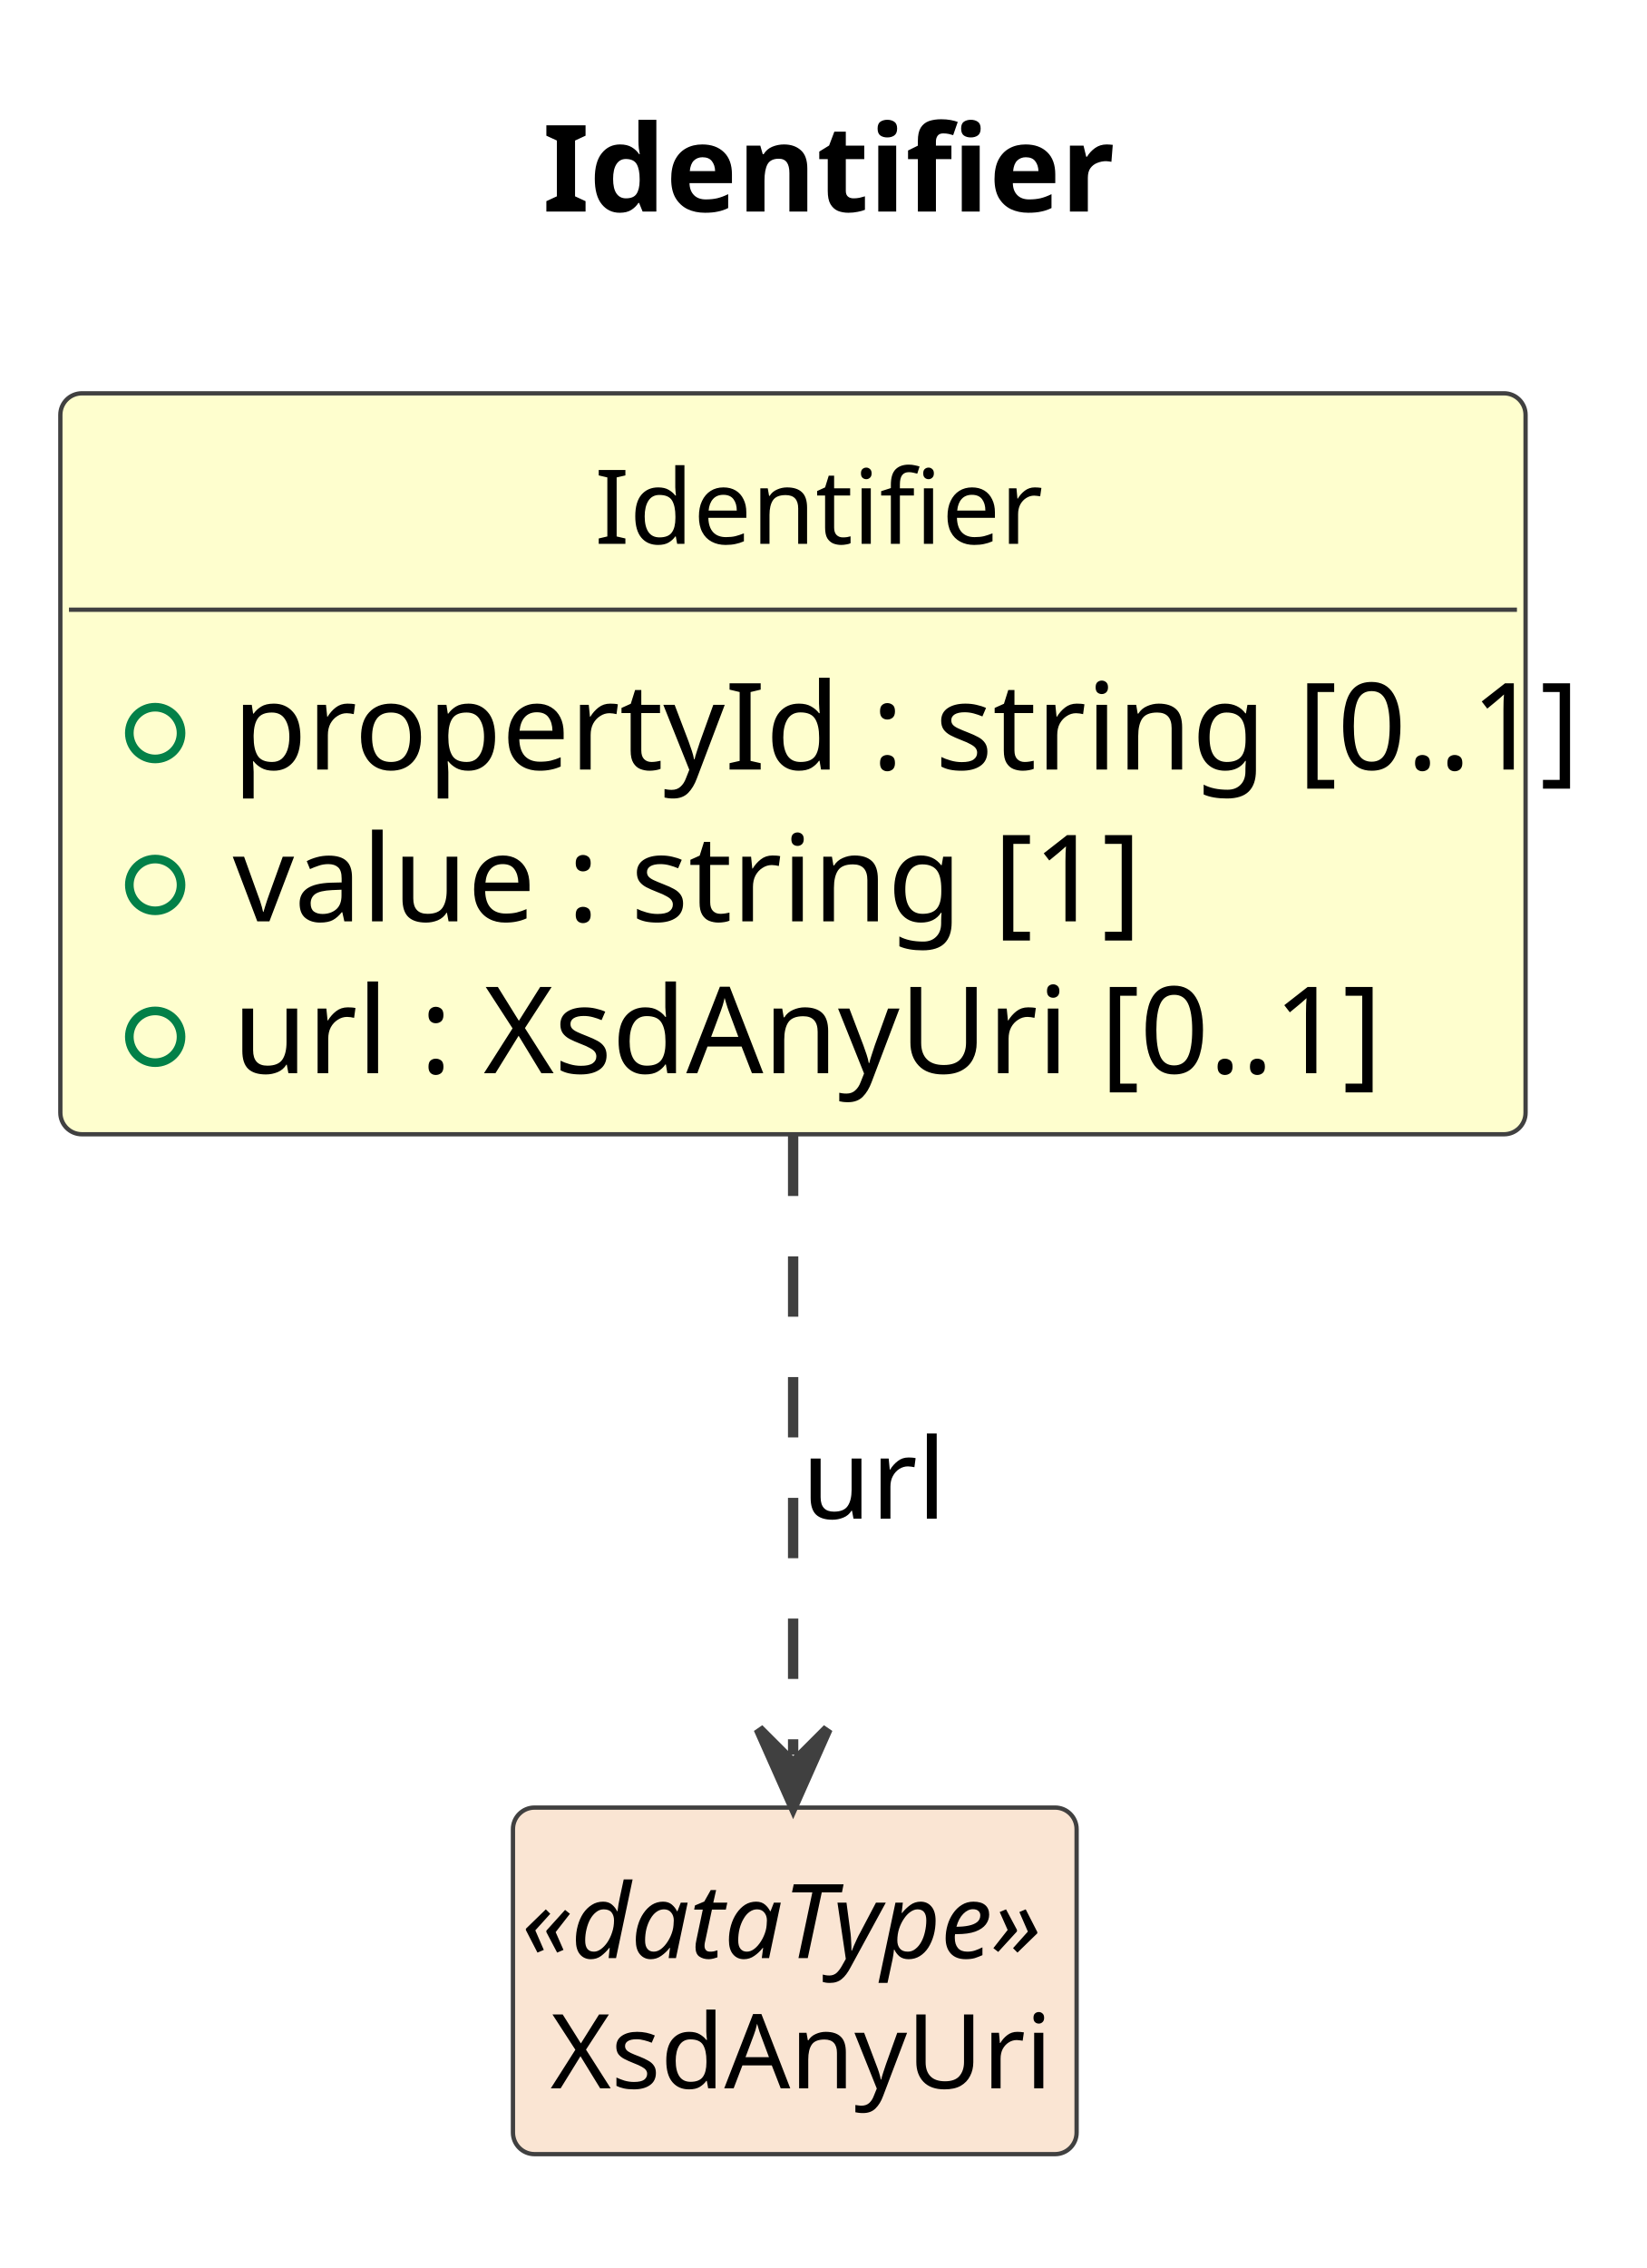
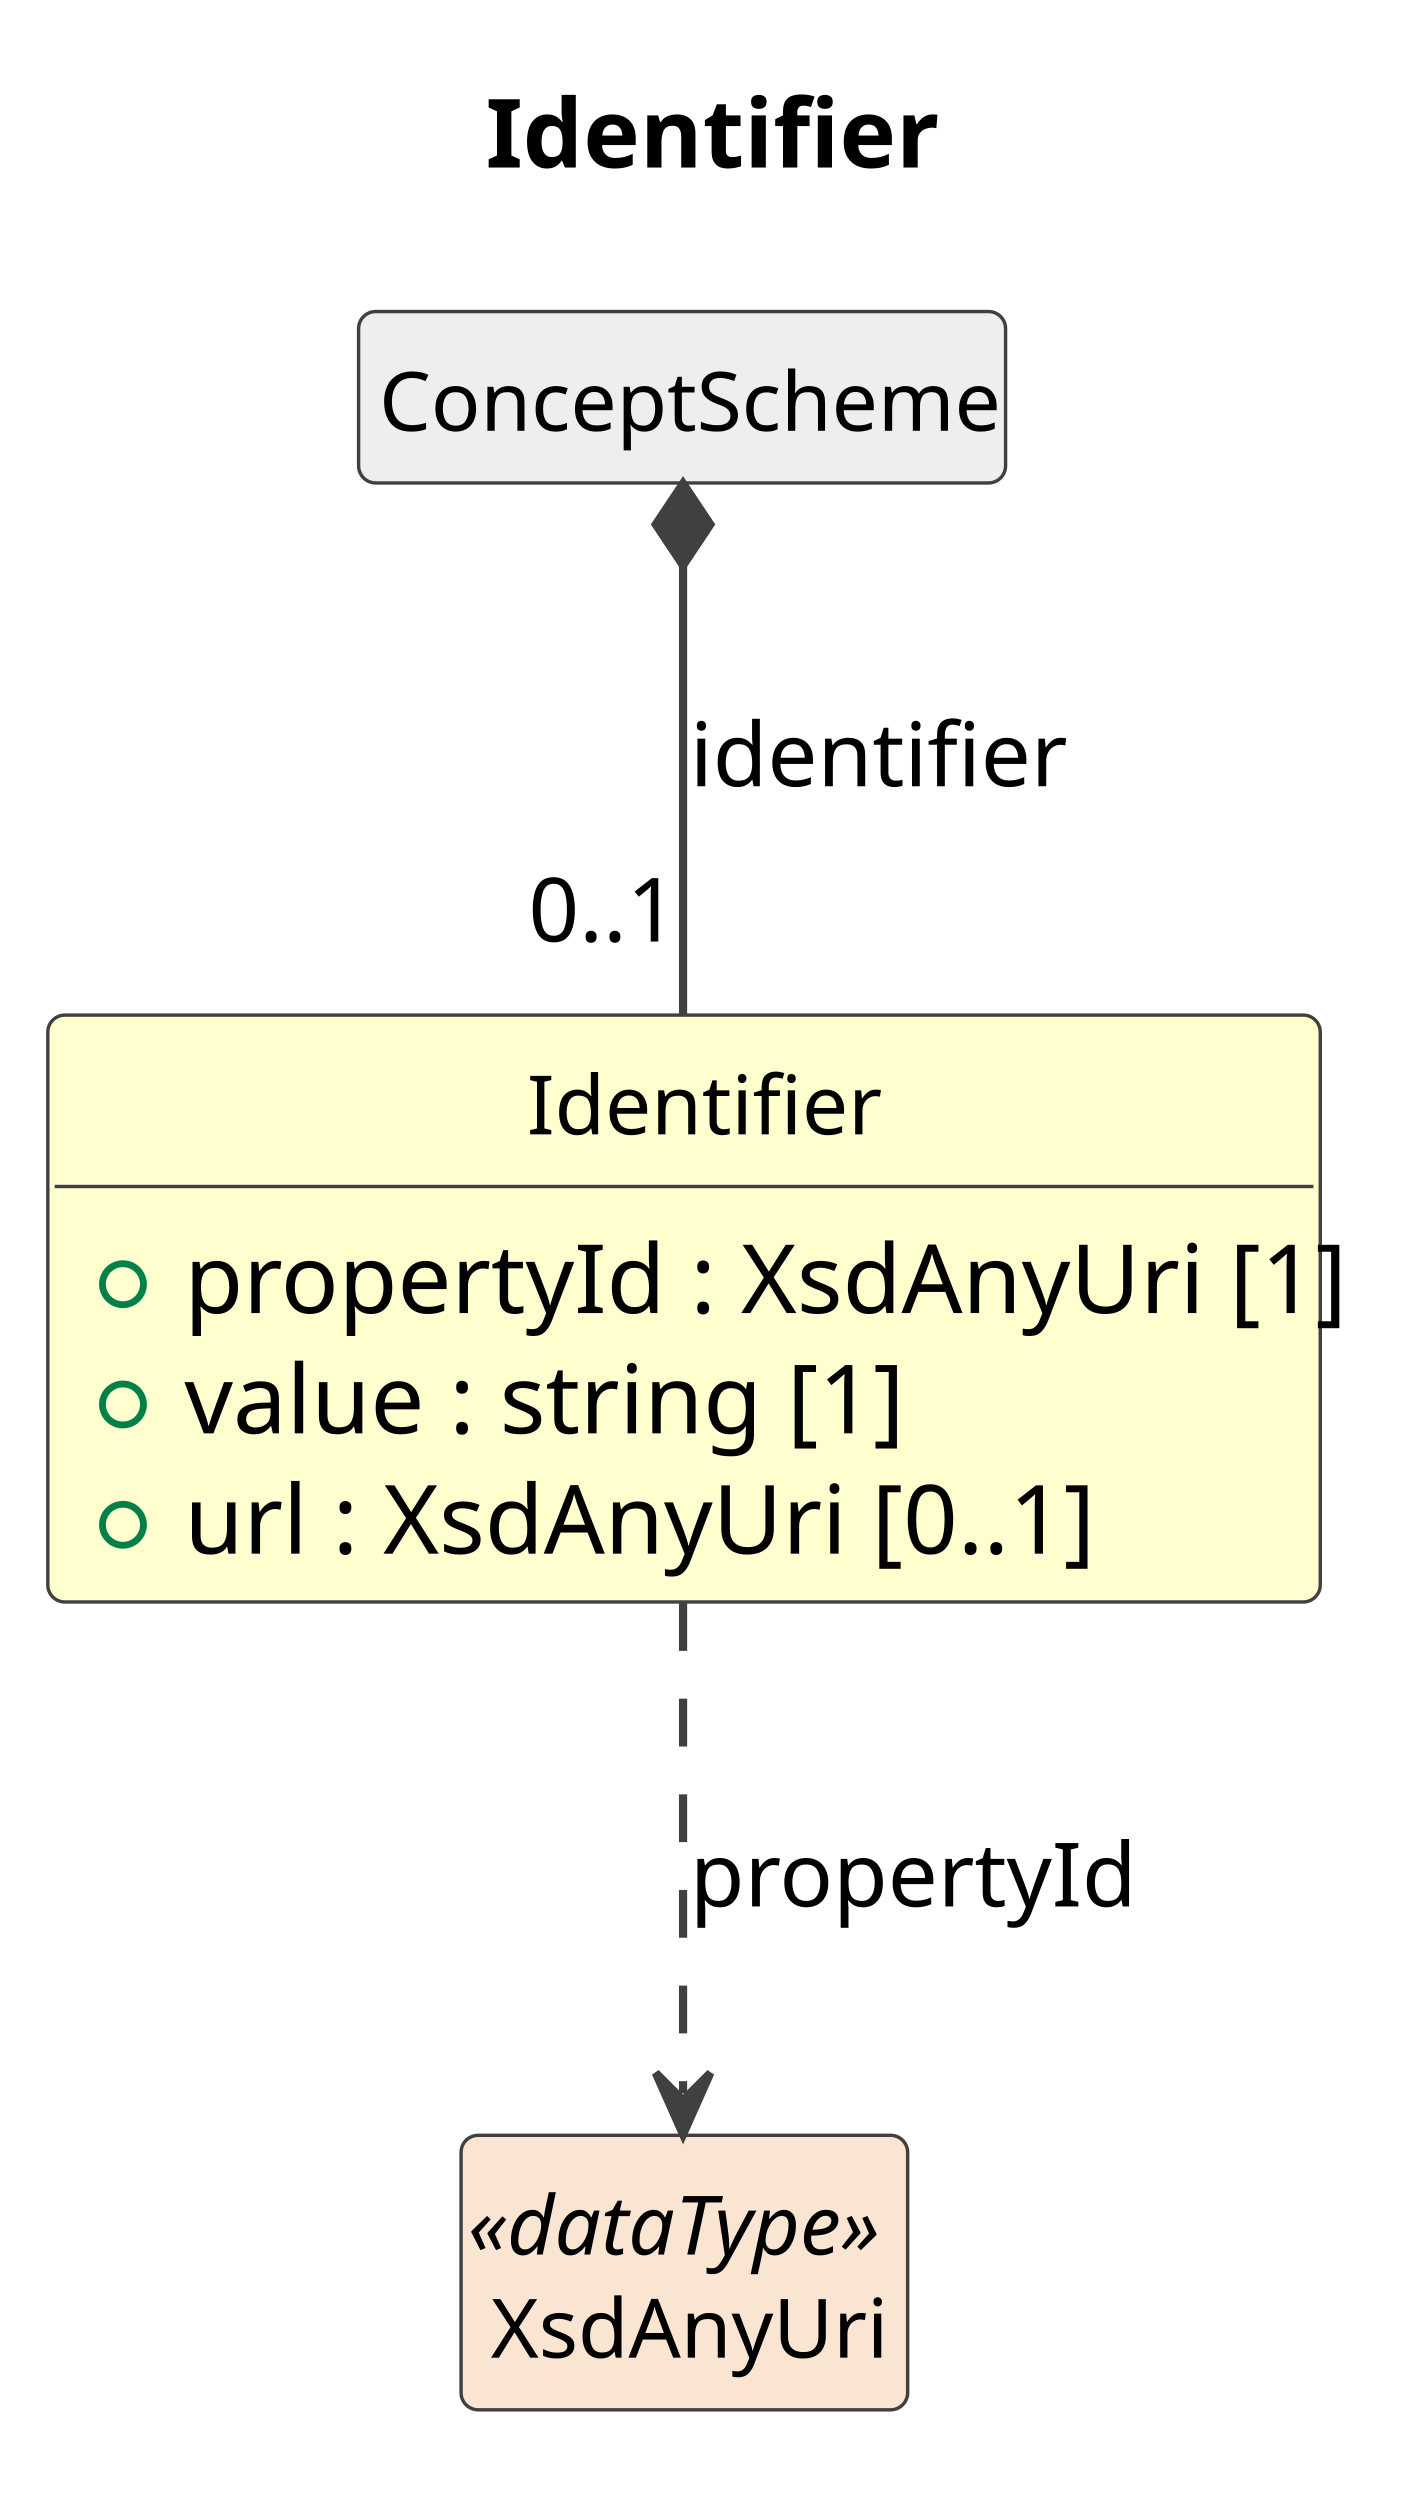
- <svg xmlns="http://www.w3.org/2000/svg" contentStyleType="text/css" data-diagram-type="CLASS" height="263px" preserveAspectRatio="none" style="width:191px;height:263px;background:#FFFFFF;" version="1.1" viewBox="0 0 191 263" width="191px" zoomAndPan="magnify">
+ <svg xmlns="http://www.w3.org/2000/svg" contentStyleType="text/css" data-diagram-type="CLASS" height="366px" preserveAspectRatio="none" style="width:208px;height:366px;background:#FFFFFF;" version="1.1" viewBox="0 0 208 366" width="208px" zoomAndPan="magnify">
  <defs />
  <g>
    <g class="title" data-source-line="1">
-       <text fill="#000000" font-family="sans-serif" font-size="14" font-weight="700" lengthAdjust="spacing" textLength="59.117" x="62.92" y="24.533">Identifier</text>
+       <text fill="#000000" font-family="sans-serif" font-size="14" font-weight="700" lengthAdjust="spacing" textLength="59.117" x="71.086" y="24.533">Identifier</text>
    </g>
    <g class="entity" data-qualified-name="Identifier" data-source-line="12" id="ent0002">
-       <rect fill="#FEFECE" height="85.922" rx="2.5" ry="2.5" style="stroke:#404040;stroke-width:0.5;" width="169.958" x="7" y="45.609" />
-       <text fill="#000000" font-family="sans-serif" font-size="12" lengthAdjust="spacing" textLength="46.025" x="68.966" y="63.066">Identifier</text>
-       <line style="stroke:#404040;stroke-width:0.5;" x1="8" x2="175.958" y1="70.703" y2="70.703" />
+       <rect fill="#FEFECE" height="85.922" rx="2.5" ry="2.5" style="stroke:#404040;stroke-width:0.5;" width="186.289" x="7" y="148.609" />
+       <text fill="#000000" font-family="sans-serif" font-size="12" lengthAdjust="spacing" textLength="46.025" x="77.132" y="166.066">Identifier</text>
+       <line style="stroke:#404040;stroke-width:0.5;" x1="8" x2="192.289" y1="173.703" y2="173.703" />
      <g data-visibility-modifier="PUBLIC_FIELD">
-         <ellipse cx="18" cy="85.008" fill="none" rx="3" ry="3" style="stroke:#038048;stroke-width:1;" />
+         <ellipse cx="18" cy="188.008" fill="none" rx="3" ry="3" style="stroke:#038048;stroke-width:1;" />
      </g>
-       <text fill="#000000" font-family="sans-serif" font-size="14" lengthAdjust="spacing" textLength="143.958" x="27" y="89.236">propertyId : string [0..1]</text>
+       <text fill="#000000" font-family="sans-serif" font-size="14" lengthAdjust="spacing" textLength="160.289" x="27" y="192.236">propertyId : XsdAnyUri [1]</text>
      <g data-visibility-modifier="PUBLIC_FIELD">
-         <ellipse cx="18" cy="102.617" fill="none" rx="3" ry="3" style="stroke:#038048;stroke-width:1;" />
+         <ellipse cx="18" cy="205.617" fill="none" rx="3" ry="3" style="stroke:#038048;stroke-width:1;" />
      </g>
-       <text fill="#000000" font-family="sans-serif" font-size="14" lengthAdjust="spacing" textLength="98.827" x="27" y="106.846">value : string [1]</text>
+       <text fill="#000000" font-family="sans-serif" font-size="14" lengthAdjust="spacing" textLength="98.827" x="27" y="209.846">value : string [1]</text>
      <g data-visibility-modifier="PUBLIC_FIELD">
-         <ellipse cx="18" cy="120.227" fill="none" rx="3" ry="3" style="stroke:#038048;stroke-width:1;" />
+         <ellipse cx="18" cy="223.227" fill="none" rx="3" ry="3" style="stroke:#038048;stroke-width:1;" />
      </g>
-       <text fill="#000000" font-family="sans-serif" font-size="14" lengthAdjust="spacing" textLength="128.379" x="27" y="124.455">url : XsdAnyUri [0..1]</text>
+       <text fill="#000000" font-family="sans-serif" font-size="14" lengthAdjust="spacing" textLength="128.379" x="27" y="227.455">url : XsdAnyUri [0..1]</text>
    </g>
-     <g class="entity" data-qualified-name="XsdAnyUri" data-source-line="17" id="ent0003">
-       <rect fill="#FAE5D3" height="40.188" rx="2.5" ry="2.5" style="stroke:#404040;stroke-width:0.5;" width="65.381" x="59.5" y="209.609" />
-       <text fill="#000000" font-family="sans-serif" font-size="12" font-style="italic" lengthAdjust="spacing" textLength="63.381" x="60.5" y="227.066">«dataType»</text>
-       <text fill="#000000" font-family="sans-serif" font-size="12" lengthAdjust="spacing" textLength="56.684" x="63.849" y="242.16">XsdAnyUri</text>
+     <g class="entity" data-qualified-name="ConceptScheme" data-source-line="17" id="ent0003">
+       <rect fill="#EEEEEE" height="25.094" rx="2.5" ry="2.5" style="stroke:#404040;stroke-width:0.5;" width="94.717" x="52.5" y="45.609" />
+       <text fill="#000000" font-family="sans-serif" font-size="12" lengthAdjust="spacing" textLength="88.717" x="55.5" y="63.066">ConceptScheme</text>
    </g>
-     <g class="link" data-entity-1="ent0002" data-entity-2="ent0003" data-link-type="dependency" data-source-line="18" id="lnk4">
-       <path codeLine="18" d="M92,131.689 C92,157.579 92,183.519 92,203.479" fill="none" id="Identifier-to-XsdAnyUri" style="stroke:#404040;stroke-width:1.2;stroke-dasharray:7,7;" />
-       <polygon fill="#404040" points="92,209.479,96,200.479,92,204.479,88,200.479,92,209.479" style="stroke:#404040;stroke-width:1.2;" />
-       <text fill="#000000" font-family="sans-serif" font-size="13" lengthAdjust="spacing" textLength="14.447" x="93" y="176.105">url</text>
+     <g class="entity" data-qualified-name="XsdAnyUri" data-source-line="19" id="ent0005">
+       <rect fill="#FAE5D3" height="40.188" rx="2.5" ry="2.5" style="stroke:#404040;stroke-width:0.5;" width="65.381" x="67.5" y="312.609" />
+       <text fill="#000000" font-family="sans-serif" font-size="12" font-style="italic" lengthAdjust="spacing" textLength="63.381" x="68.5" y="330.066">«dataType»</text>
+       <text fill="#000000" font-family="sans-serif" font-size="12" lengthAdjust="spacing" textLength="56.684" x="71.849" y="345.16">XsdAnyUri</text>
+     </g>
+     <g class="link" data-entity-1="ent0003" data-entity-2="ent0002" data-link-type="composition" data-source-line="18" id="lnk4">
+       <path codeLine="18" d="M100,82.779 C100,100.069 100,121.349 100,148.459" fill="none" id="ConceptScheme-backto-Identifier" style="stroke:#404040;stroke-width:1.2;" />
+       <polygon fill="#404040" points="100,70.779,96,76.779,100,82.779,104,76.779,100,70.779" style="stroke:#404040;stroke-width:1.2;" />
+       <text fill="#000000" font-family="sans-serif" font-size="13" lengthAdjust="spacing" textLength="49.137" x="101" y="115.105">identifier</text>
+       <text fill="#000000" font-family="sans-serif" font-size="13" lengthAdjust="spacing" textLength="21.684" x="77.358" y="137.837">0..1</text>
+     </g>
+     <g class="link" data-entity-1="ent0002" data-entity-2="ent0005" data-link-type="dependency" data-source-line="20" id="lnk6">
+       <path codeLine="20" d="M100,234.689 C100,260.579 100,286.519 100,306.479" fill="none" id="Identifier-to-XsdAnyUri" style="stroke:#404040;stroke-width:1.2;stroke-dasharray:7,7;" />
+       <polygon fill="#404040" points="100,312.479,104,303.479,100,307.479,96,303.479,100,312.479" style="stroke:#404040;stroke-width:1.2;" />
+       <text fill="#000000" font-family="sans-serif" font-size="13" lengthAdjust="spacing" textLength="58.532" x="101" y="279.104">propertyId</text>
    </g>
  </g>
</svg>
